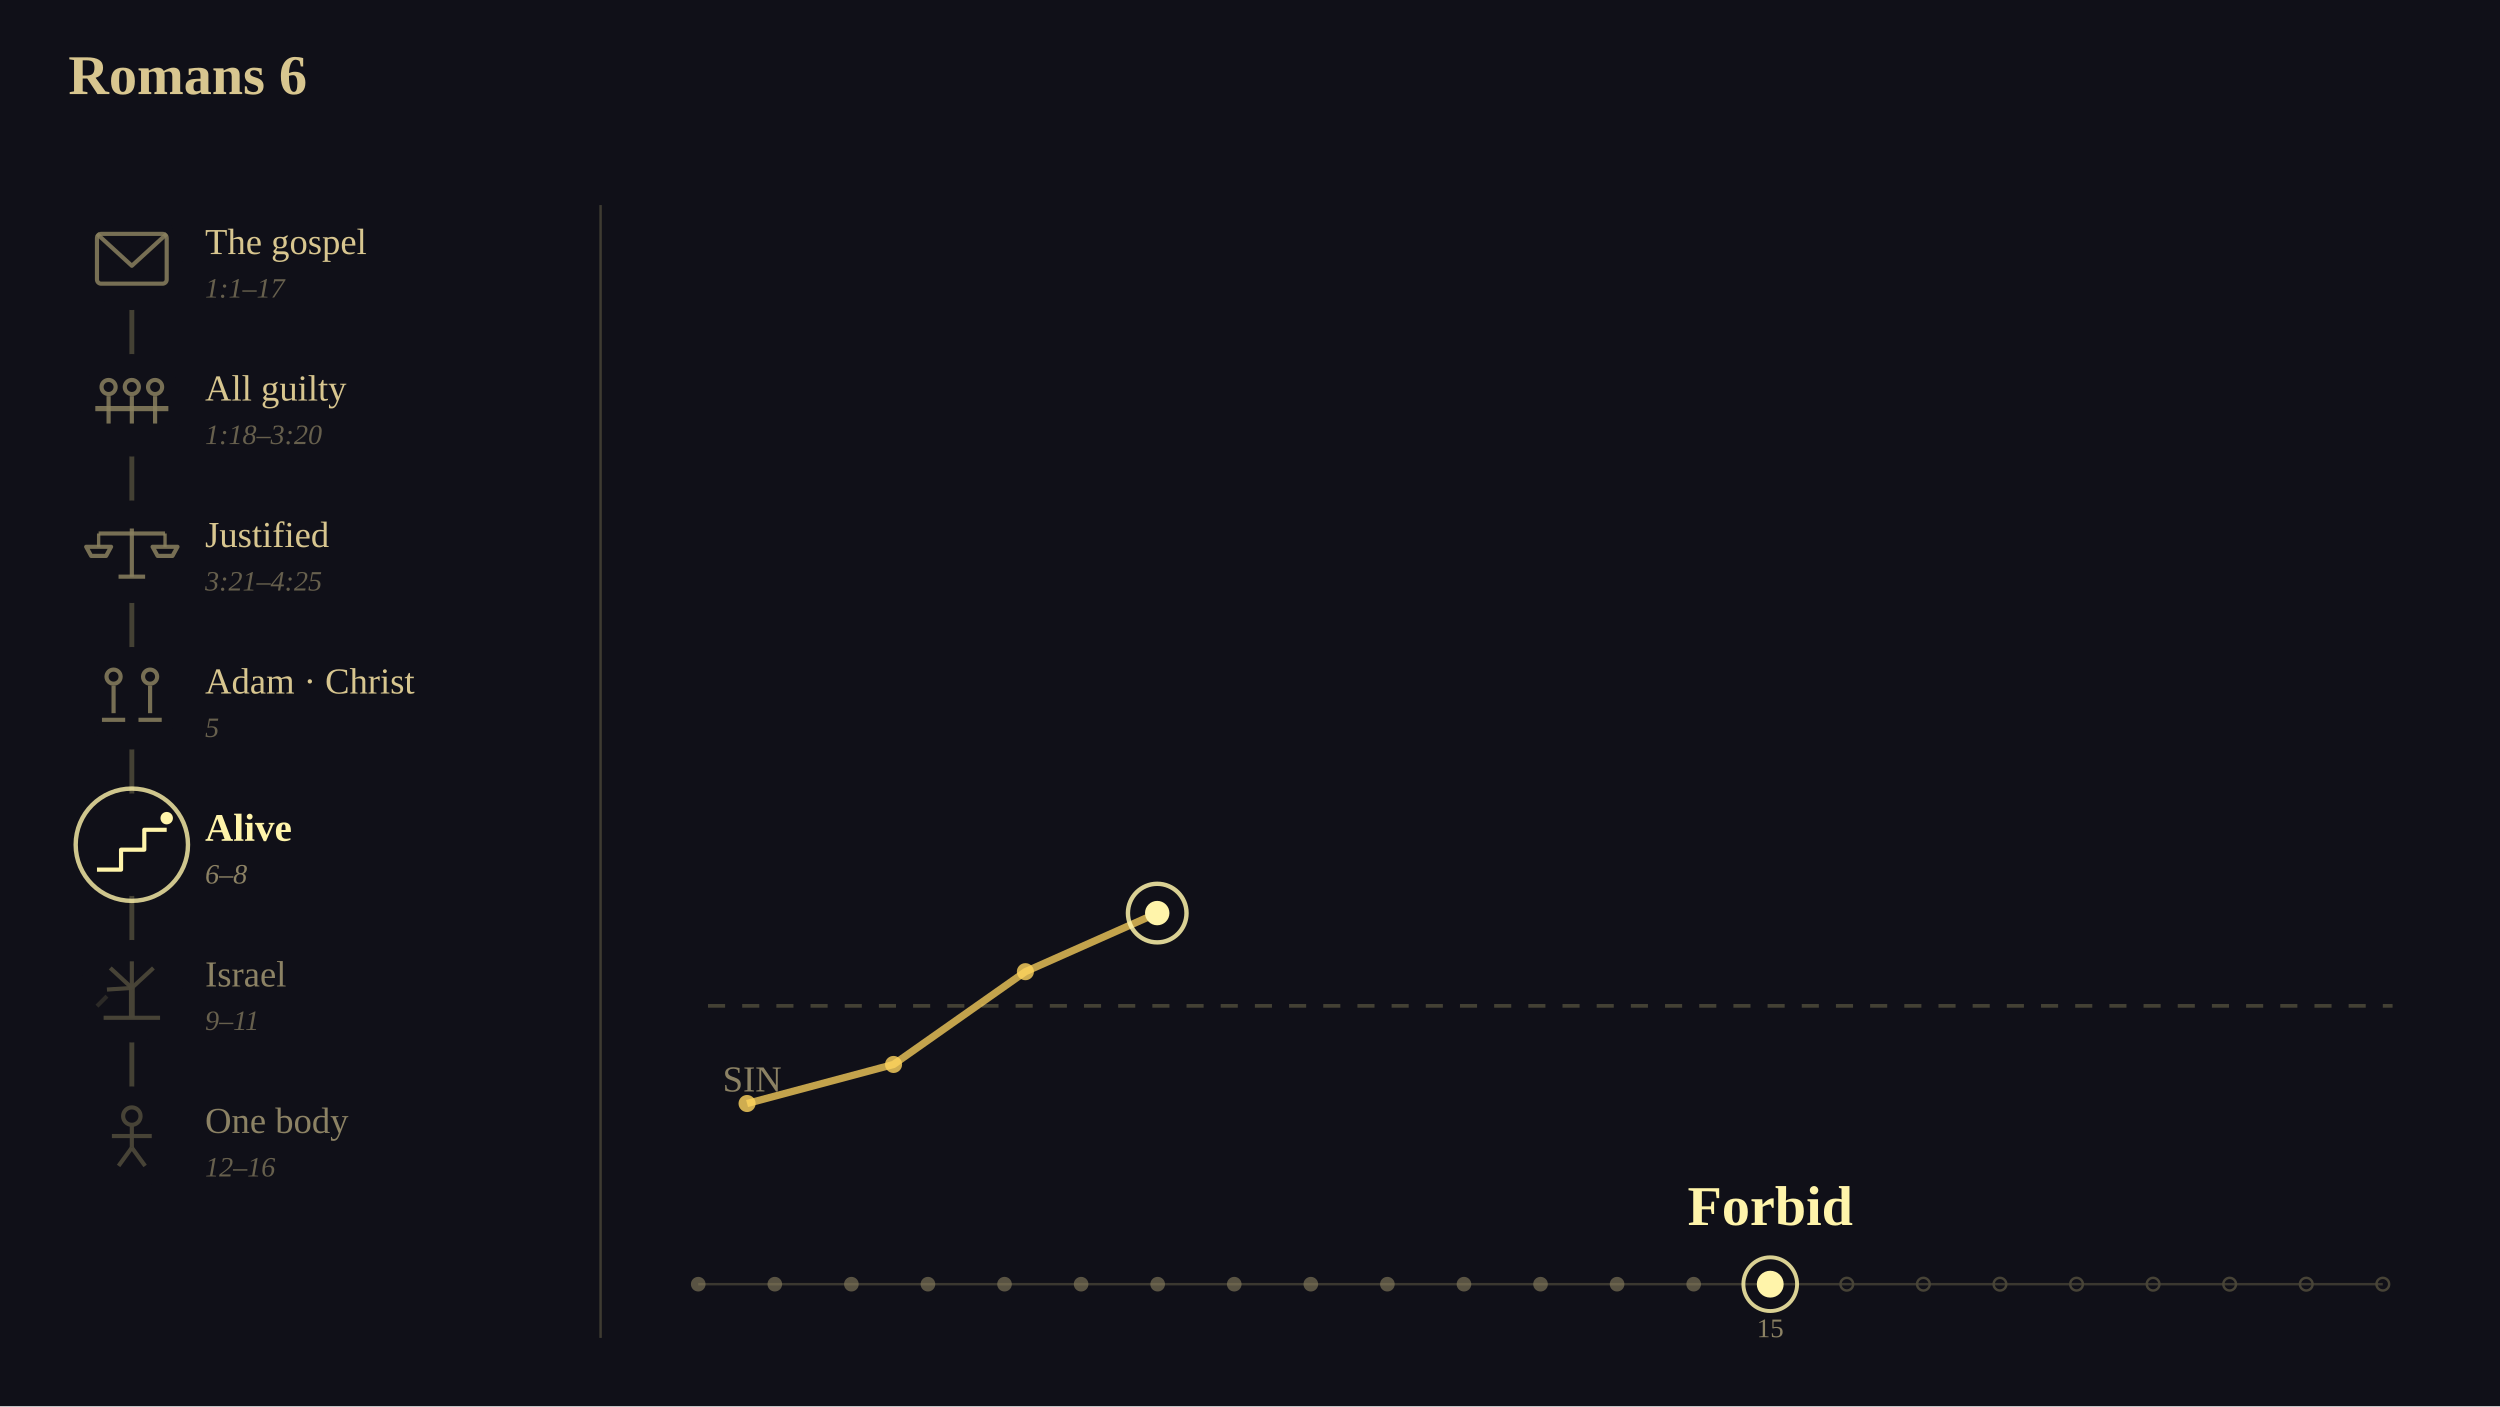
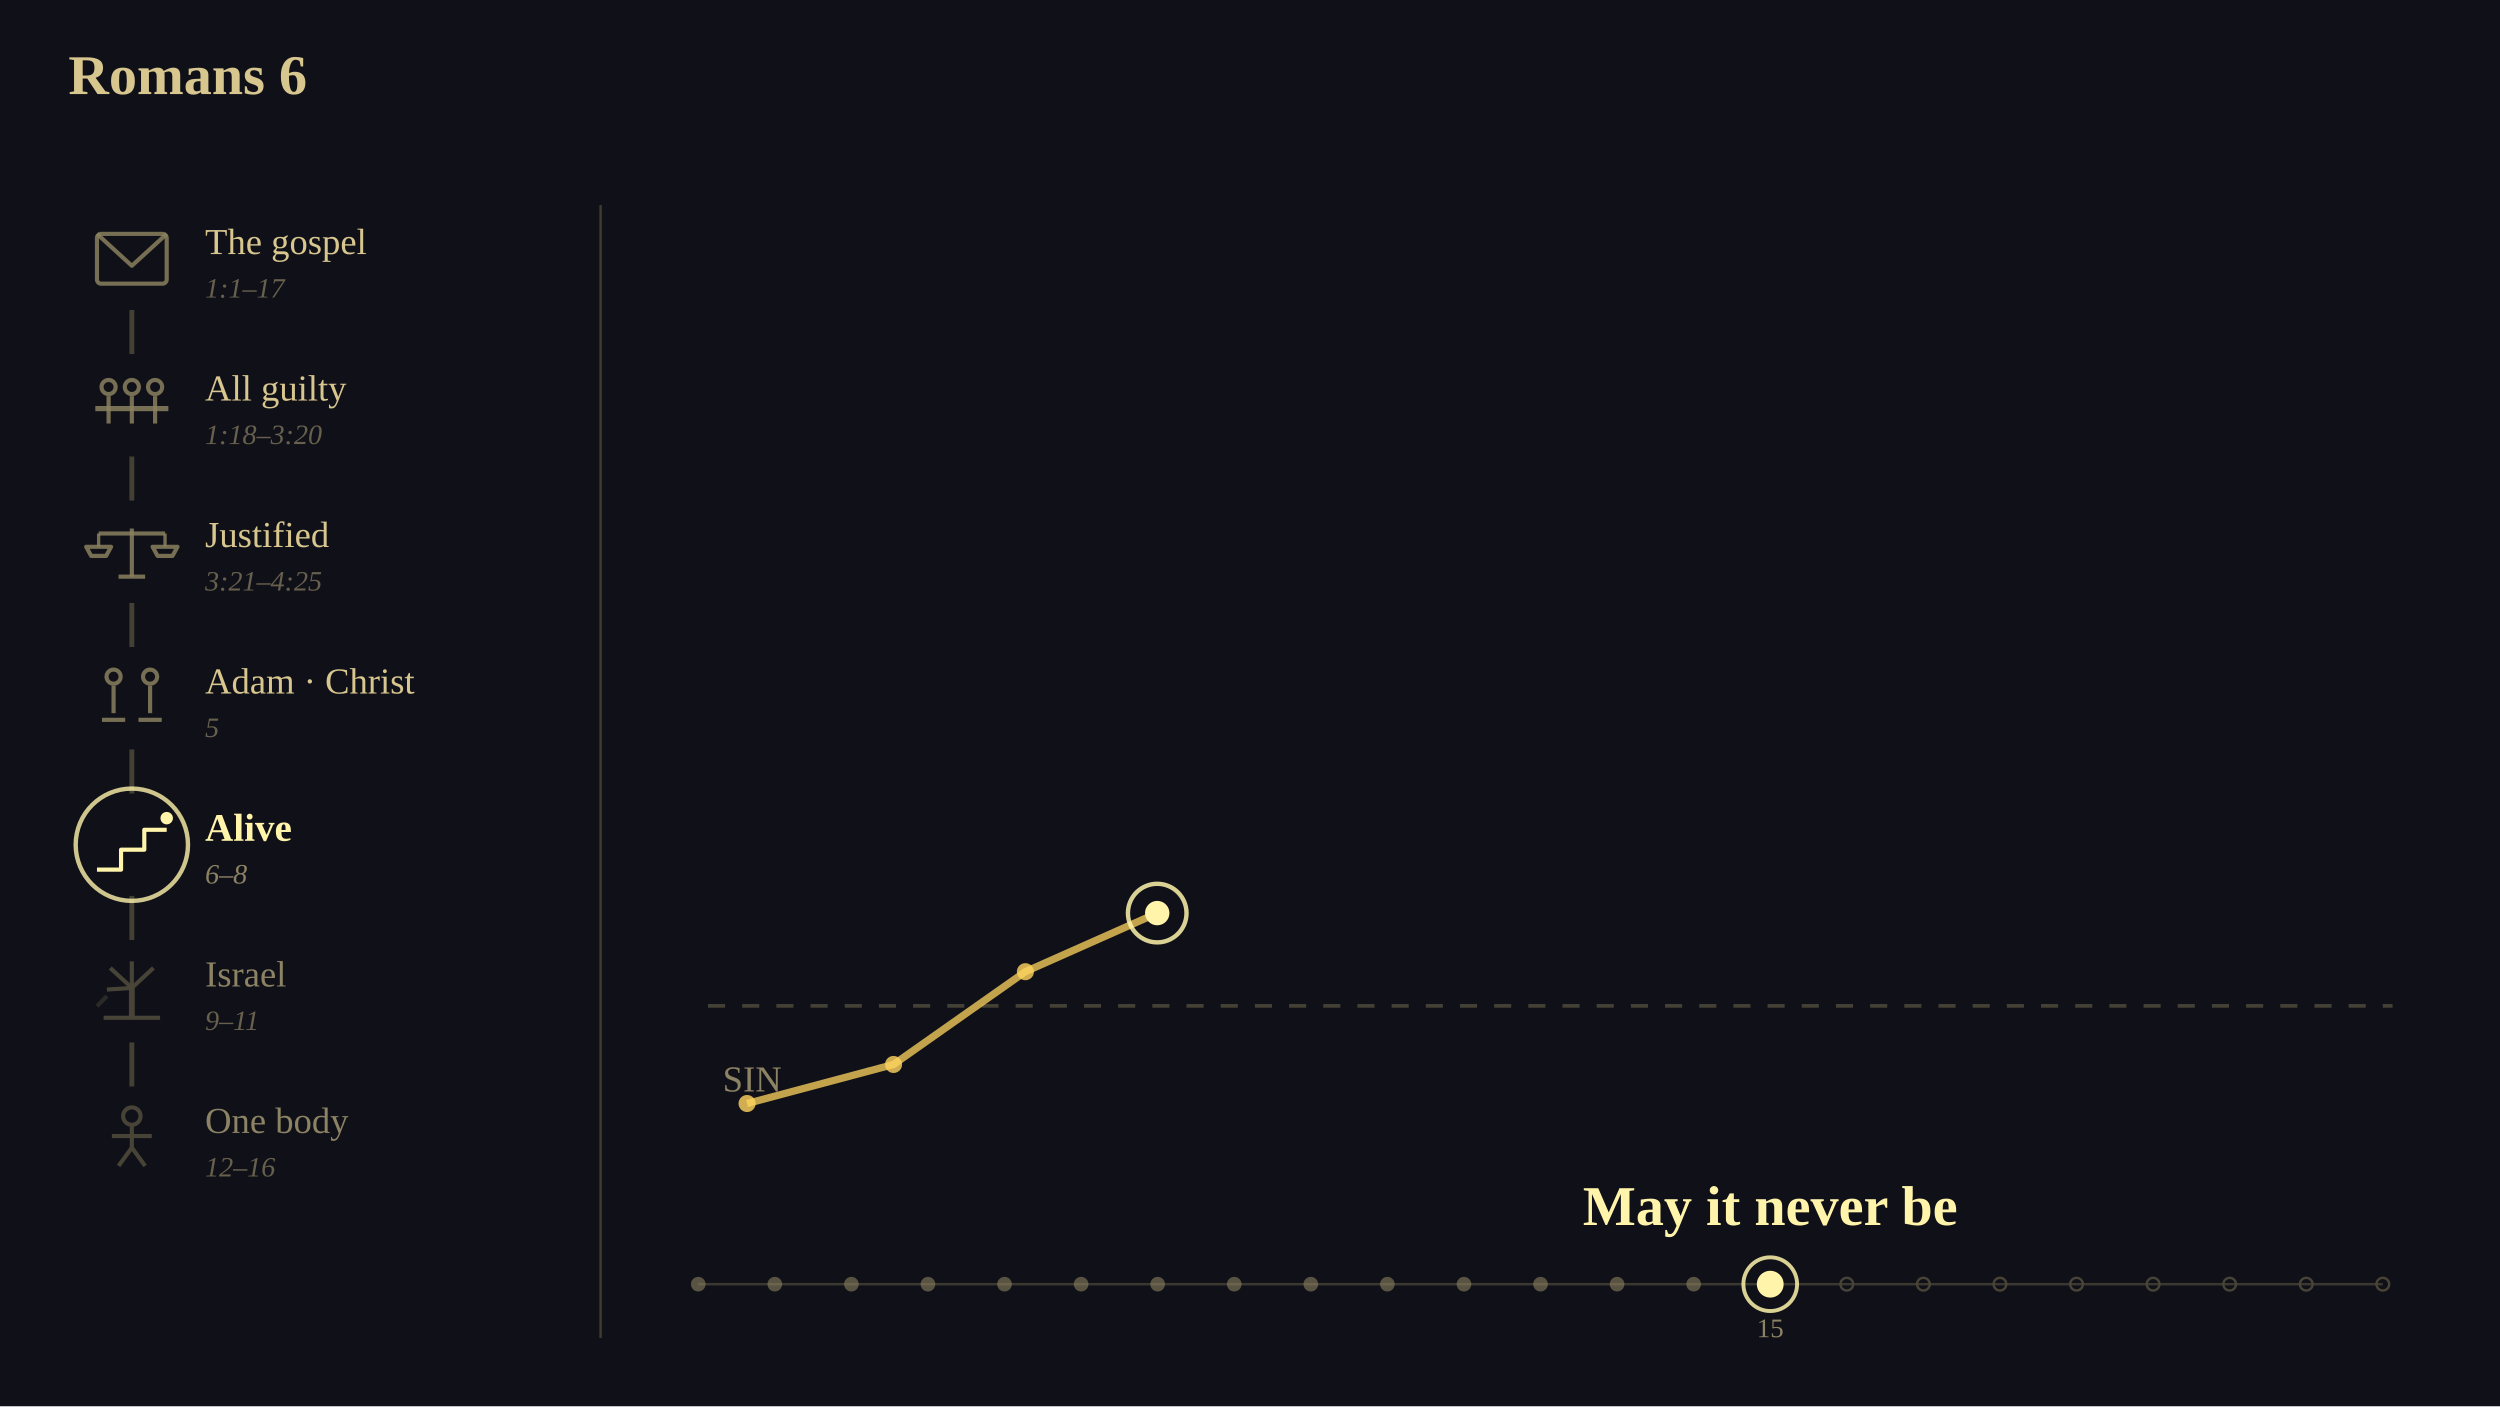
<svg xmlns="http://www.w3.org/2000/svg" viewBox="0 0 1024 576" width="1024" height="576" font-family="Georgia, 'Times New Roman', serif">
  <rect x="0" y="0" width="1024" height="576" fill="rgb(16,16,24)" />
  <text x="28" y="24" font-size="23" text-anchor="start" dominant-baseline="text-before-edge" fill="rgb(216,198,143)" font-family="Georgia, 'Times New Roman', serif" font-weight="bold">Romans 6</text>
  <line x1="54" y1="106" x2="54" y2="466" stroke="rgb(74,70,56)" stroke-width="2" stroke-opacity="0.898" />
  <circle cx="54" cy="106" r="21" fill="rgb(16,16,24)" />
  <rect x="39.72" y="95.8" width="28.56" height="20.4" rx="1.7" fill="none" stroke="rgb(138,129,95)" stroke-width="1.7" stroke-opacity="0.847" />
  <polyline points="39.72,95.8 54,108.86 68.28,95.8" stroke-linejoin="round" fill="none" stroke="rgb(138,129,95)" stroke-width="1.7" stroke-opacity="0.847" />
  <text x="84" y="99" font-size="15" text-anchor="start" dominant-baseline="central" fill="rgb(216,198,143)" font-family="Georgia, 'Times New Roman', serif">The gospel</text>
  <text x="84" y="118" font-size="11.5" text-anchor="start" dominant-baseline="central" fill="rgb(140,130,100)" font-family="Georgia, 'Times New Roman', serif" fill-opacity="0.698" font-style="italic">1:1–17</text>
  <circle cx="54" cy="166" r="21" fill="rgb(16,16,24)" />
  <circle cx="44.48" cy="158.52" r="2.89" fill="none" stroke="rgb(138,129,95)" stroke-width="1.7" stroke-opacity="0.847" />
  <line x1="44.48" y1="162.26" x2="44.48" y2="173.48" stroke="rgb(138,129,95)" stroke-width="1.7" stroke-opacity="0.847" />
  <circle cx="54" cy="158.52" r="2.89" fill="none" stroke="rgb(138,129,95)" stroke-width="1.7" stroke-opacity="0.847" />
  <line x1="54" y1="162.26" x2="54" y2="173.48" stroke="rgb(138,129,95)" stroke-width="1.7" stroke-opacity="0.847" />
  <circle cx="63.52" cy="158.52" r="2.89" fill="none" stroke="rgb(138,129,95)" stroke-width="1.7" stroke-opacity="0.847" />
  <line x1="63.52" y1="162.26" x2="63.52" y2="173.48" stroke="rgb(138,129,95)" stroke-width="1.7" stroke-opacity="0.847" />
  <line x1="39.04" y1="167.36" x2="68.96" y2="167.36" stroke="rgb(138,129,95)" stroke-width="2.12" stroke-opacity="0.847" />
  <text x="84" y="159" font-size="15" text-anchor="start" dominant-baseline="central" fill="rgb(216,198,143)" font-family="Georgia, 'Times New Roman', serif">All guilty</text>
  <text x="84" y="178" font-size="11.5" text-anchor="start" dominant-baseline="central" fill="rgb(140,130,100)" font-family="Georgia, 'Times New Roman', serif" fill-opacity="0.698" font-style="italic">1:18–3:20</text>
  <circle cx="54" cy="226" r="21" fill="rgb(16,16,24)" />
  <line x1="54" y1="216.48" x2="54" y2="236.2" stroke="rgb(138,129,95)" stroke-width="1.7" stroke-opacity="0.847" />
  <line x1="48.56" y1="236.2" x2="59.44" y2="236.2" stroke="rgb(138,129,95)" stroke-width="1.7" stroke-opacity="0.847" />
  <line x1="40.4" y1="218.52" x2="67.6" y2="218.52" stroke="rgb(138,129,95)" stroke-width="1.7" stroke-opacity="0.847" />
  <line x1="40.4" y1="218.52" x2="40.4" y2="223.96" stroke="rgb(138,129,95)" stroke-width="1.36" stroke-opacity="0.847" />
  <polygon points="35.3,223.96 45.5,223.96 43.46,227.7 37.34,227.7" stroke-linejoin="round" fill="none" stroke="rgb(138,129,95)" stroke-width="1.7" stroke-opacity="0.847" />
  <line x1="67.6" y1="218.52" x2="67.6" y2="223.96" stroke="rgb(138,129,95)" stroke-width="1.36" stroke-opacity="0.847" />
  <polygon points="62.5,223.96 72.7,223.96 70.66,227.7 64.54,227.7" stroke-linejoin="round" fill="none" stroke="rgb(138,129,95)" stroke-width="1.7" stroke-opacity="0.847" />
  <text x="84" y="219" font-size="15" text-anchor="start" dominant-baseline="central" fill="rgb(216,198,143)" font-family="Georgia, 'Times New Roman', serif">Justified</text>
  <text x="84" y="238" font-size="11.5" text-anchor="start" dominant-baseline="central" fill="rgb(140,130,100)" font-family="Georgia, 'Times New Roman', serif" fill-opacity="0.698" font-style="italic">3:21–4:25</text>
  <circle cx="54" cy="286" r="21" fill="rgb(16,16,24)" />
  <circle cx="46.52" cy="277.16" r="2.89" fill="none" stroke="rgb(138,129,95)" stroke-width="1.7" stroke-opacity="0.847" />
  <line x1="46.52" y1="280.9" x2="46.52" y2="292.12" stroke="rgb(138,129,95)" stroke-width="1.7" stroke-opacity="0.847" />
  <line x1="41.76" y1="294.84" x2="51.28" y2="294.84" stroke="rgb(138,129,95)" stroke-width="1.7" stroke-opacity="0.847" />
  <circle cx="61.48" cy="277.16" r="2.89" fill="none" stroke="rgb(138,129,95)" stroke-width="1.7" stroke-opacity="0.847" />
  <line x1="61.48" y1="280.9" x2="61.48" y2="292.12" stroke="rgb(138,129,95)" stroke-width="1.7" stroke-opacity="0.847" />
  <line x1="56.72" y1="294.84" x2="66.24" y2="294.84" stroke="rgb(138,129,95)" stroke-width="1.7" stroke-opacity="0.847" />
  <text x="84" y="279" font-size="15" text-anchor="start" dominant-baseline="central" fill="rgb(216,198,143)" font-family="Georgia, 'Times New Roman', serif">Adam · Christ</text>
  <text x="84" y="298" font-size="11.5" text-anchor="start" dominant-baseline="central" fill="rgb(140,130,100)" font-family="Georgia, 'Times New Roman', serif" fill-opacity="0.698" font-style="italic">5</text>
  <circle cx="54" cy="346" r="21" fill="rgb(16,16,24)" />
  <polyline points="39.72,356.2 49.58,356.2 49.58,348.04 59.1,348.04 59.1,339.88 68.28,339.88" stroke-linejoin="round" fill="none" stroke="rgb(255,244,170)" stroke-width="1.7" />
  <circle cx="68.28" cy="335.12" r="2.55" fill="rgb(255,244,170)" />
  <ellipse cx="54" cy="346" rx="23" ry="23" fill="none" stroke="rgb(255,244,170)" stroke-width="1.8" stroke-opacity="0.800" />
  <text x="84" y="339" font-size="16" text-anchor="start" dominant-baseline="central" fill="rgb(255,244,170)" font-family="Georgia, 'Times New Roman', serif" font-weight="bold">Alive</text>
  <text x="84" y="358" font-size="11.5" text-anchor="start" dominant-baseline="central" fill="rgb(140,130,100)" font-family="Georgia, 'Times New Roman', serif" font-style="italic">6–8</text>
  <circle cx="54" cy="406" r="21" fill="rgb(16,16,24)" />
  <line x1="54" y1="416.88" x2="54" y2="404.64" stroke="rgb(74,70,56)" stroke-width="2.38" stroke-opacity="0.949" />
  <line x1="42.44" y1="416.88" x2="65.56" y2="416.88" stroke="rgb(74,70,56)" stroke-width="1.7" stroke-opacity="0.949" />
  <line x1="54" y1="404.64" x2="45.16" y2="396.48" stroke="rgb(74,70,56)" stroke-width="1.7" stroke-opacity="0.949" />
  <line x1="54" y1="404.64" x2="54" y2="393.76" stroke="rgb(74,70,56)" stroke-width="1.7" stroke-opacity="0.949" />
  <line x1="54" y1="404.64" x2="62.84" y2="396.48" stroke="rgb(74,70,56)" stroke-width="1.7" stroke-opacity="0.949" />
  <line x1="54" y1="404.64" x2="43.8" y2="405.32" stroke="rgb(74,70,56)" stroke-width="1.7" stroke-opacity="0.949" />
  <line x1="43.8" y1="408.04" x2="39.72" y2="412.12" stroke="rgb(74,70,56)" stroke-width="1.7" stroke-opacity="0.498" />
  <text x="84" y="399" font-size="15" text-anchor="start" dominant-baseline="central" fill="rgb(140,130,100)" font-family="Georgia, 'Times New Roman', serif">Israel</text>
  <text x="84" y="418" font-size="11.5" text-anchor="start" dominant-baseline="central" fill="rgb(140,130,100)" font-family="Georgia, 'Times New Roman', serif" fill-opacity="0.698" font-style="italic">9–11</text>
  <circle cx="54" cy="466" r="21" fill="rgb(16,16,24)" />
  <circle cx="54" cy="457.16" r="3.57" fill="none" stroke="rgb(74,70,56)" stroke-width="1.7" stroke-opacity="0.949" />
  <line x1="54" y1="461.24" x2="54" y2="470.08" stroke="rgb(74,70,56)" stroke-width="1.7" stroke-opacity="0.949" />
  <line x1="45.84" y1="465.32" x2="62.16" y2="465.32" stroke="rgb(74,70,56)" stroke-width="1.7" stroke-opacity="0.949" />
  <line x1="54" y1="470.08" x2="48.56" y2="477.56" stroke="rgb(74,70,56)" stroke-width="1.7" stroke-opacity="0.949" />
  <line x1="54" y1="470.08" x2="59.44" y2="477.56" stroke="rgb(74,70,56)" stroke-width="1.7" stroke-opacity="0.949" />
  <text x="84" y="459" font-size="15" text-anchor="start" dominant-baseline="central" fill="rgb(140,130,100)" font-family="Georgia, 'Times New Roman', serif">One body</text>
  <text x="84" y="478" font-size="11.5" text-anchor="start" dominant-baseline="central" fill="rgb(140,130,100)" font-family="Georgia, 'Times New Roman', serif" fill-opacity="0.698" font-style="italic">12–16</text>
  <line x1="246" y1="84" x2="246" y2="548" stroke="rgb(74,70,56)" stroke-width="1" stroke-opacity="0.800" />
  <line x1="290" y1="412" x2="980" y2="412" stroke="rgb(74,70,56)" stroke-width="1.5" stroke-opacity="0.898" stroke-dasharray="7,7" />
  <text x="296" y="442" font-size="15" text-anchor="start" dominant-baseline="central" fill="rgb(140,130,100)" font-family="Georgia, 'Times New Roman', serif">SIN</text>
  <polyline points="306,452 366,436 420,398 474,374" stroke-linejoin="round" fill="none" stroke="rgb(255,212,94)" stroke-width="3" stroke-opacity="0.749" />
  <circle cx="306" cy="452" r="3.5" fill="rgb(255,212,94)" fill-opacity="0.800" />
  <circle cx="366" cy="436" r="3.5" fill="rgb(255,212,94)" fill-opacity="0.800" />
  <circle cx="420" cy="398" r="3.5" fill="rgb(255,212,94)" fill-opacity="0.800" />
  <circle cx="474" cy="374" r="5" fill="rgb(255,244,170)" />
  <ellipse cx="474" cy="374" rx="12" ry="12" fill="none" stroke="rgb(255,244,170)" stroke-width="1.8" stroke-opacity="0.847" />
  <line x1="286" y1="526" x2="976" y2="526" stroke="rgb(74,70,56)" stroke-width="1" stroke-opacity="0.749" />
  <circle cx="286" cy="526" r="3" fill="rgb(138,129,95)" fill-opacity="0.600" />
  <circle cx="317.36" cy="526" r="3" fill="rgb(138,129,95)" fill-opacity="0.600" />
  <circle cx="348.73" cy="526" r="3" fill="rgb(138,129,95)" fill-opacity="0.600" />
  <circle cx="380.09" cy="526" r="3" fill="rgb(138,129,95)" fill-opacity="0.600" />
  <circle cx="411.45" cy="526" r="3" fill="rgb(138,129,95)" fill-opacity="0.600" />
  <circle cx="442.82" cy="526" r="3" fill="rgb(138,129,95)" fill-opacity="0.600" />
  <circle cx="474.18" cy="526" r="3" fill="rgb(138,129,95)" fill-opacity="0.600" />
  <circle cx="505.55" cy="526" r="3" fill="rgb(138,129,95)" fill-opacity="0.600" />
  <circle cx="536.91" cy="526" r="3" fill="rgb(138,129,95)" fill-opacity="0.600" />
  <circle cx="568.27" cy="526" r="3" fill="rgb(138,129,95)" fill-opacity="0.600" />
  <circle cx="599.64" cy="526" r="3" fill="rgb(138,129,95)" fill-opacity="0.600" />
  <circle cx="631" cy="526" r="3" fill="rgb(138,129,95)" fill-opacity="0.600" />
  <circle cx="662.36" cy="526" r="3" fill="rgb(138,129,95)" fill-opacity="0.600" />
  <circle cx="693.73" cy="526" r="3" fill="rgb(138,129,95)" fill-opacity="0.600" />
  <circle cx="756.45" cy="526" r="2.6" fill="none" stroke="rgb(74,70,56)" stroke-width="1" stroke-opacity="0.949" />
  <circle cx="787.82" cy="526" r="2.6" fill="none" stroke="rgb(74,70,56)" stroke-width="1" stroke-opacity="0.949" />
  <circle cx="819.18" cy="526" r="2.6" fill="none" stroke="rgb(74,70,56)" stroke-width="1" stroke-opacity="0.949" />
  <circle cx="850.55" cy="526" r="2.6" fill="none" stroke="rgb(74,70,56)" stroke-width="1" stroke-opacity="0.949" />
  <circle cx="881.91" cy="526" r="2.6" fill="none" stroke="rgb(74,70,56)" stroke-width="1" stroke-opacity="0.949" />
  <circle cx="913.27" cy="526" r="2.6" fill="none" stroke="rgb(74,70,56)" stroke-width="1" stroke-opacity="0.949" />
  <circle cx="944.64" cy="526" r="2.6" fill="none" stroke="rgb(74,70,56)" stroke-width="1" stroke-opacity="0.949" />
  <circle cx="976" cy="526" r="2.6" fill="none" stroke="rgb(74,70,56)" stroke-width="1" stroke-opacity="0.949" />
  <circle cx="725.09" cy="526" r="5.5" fill="rgb(255,244,170)" />
  <ellipse cx="725.09" cy="526" rx="11" ry="11" fill="none" stroke="rgb(255,244,170)" stroke-width="1.6" stroke-opacity="0.847" />
  <text x="725.09" y="544" font-size="11" text-anchor="middle" dominant-baseline="central" fill="rgb(140,130,100)" font-family="Georgia, 'Times New Roman', serif">15</text>
-   <text x="725.09" y="494" font-size="23" text-anchor="middle" dominant-baseline="central" fill="rgb(255,244,170)" font-family="Georgia, 'Times New Roman', serif" font-weight="bold">Forbid</text>
+   <text x="725.09" y="494" font-size="23" text-anchor="middle" dominant-baseline="central" fill="rgb(255,244,170)" font-family="Georgia, 'Times New Roman', serif" font-weight="bold">May it never be</text>
</svg>
